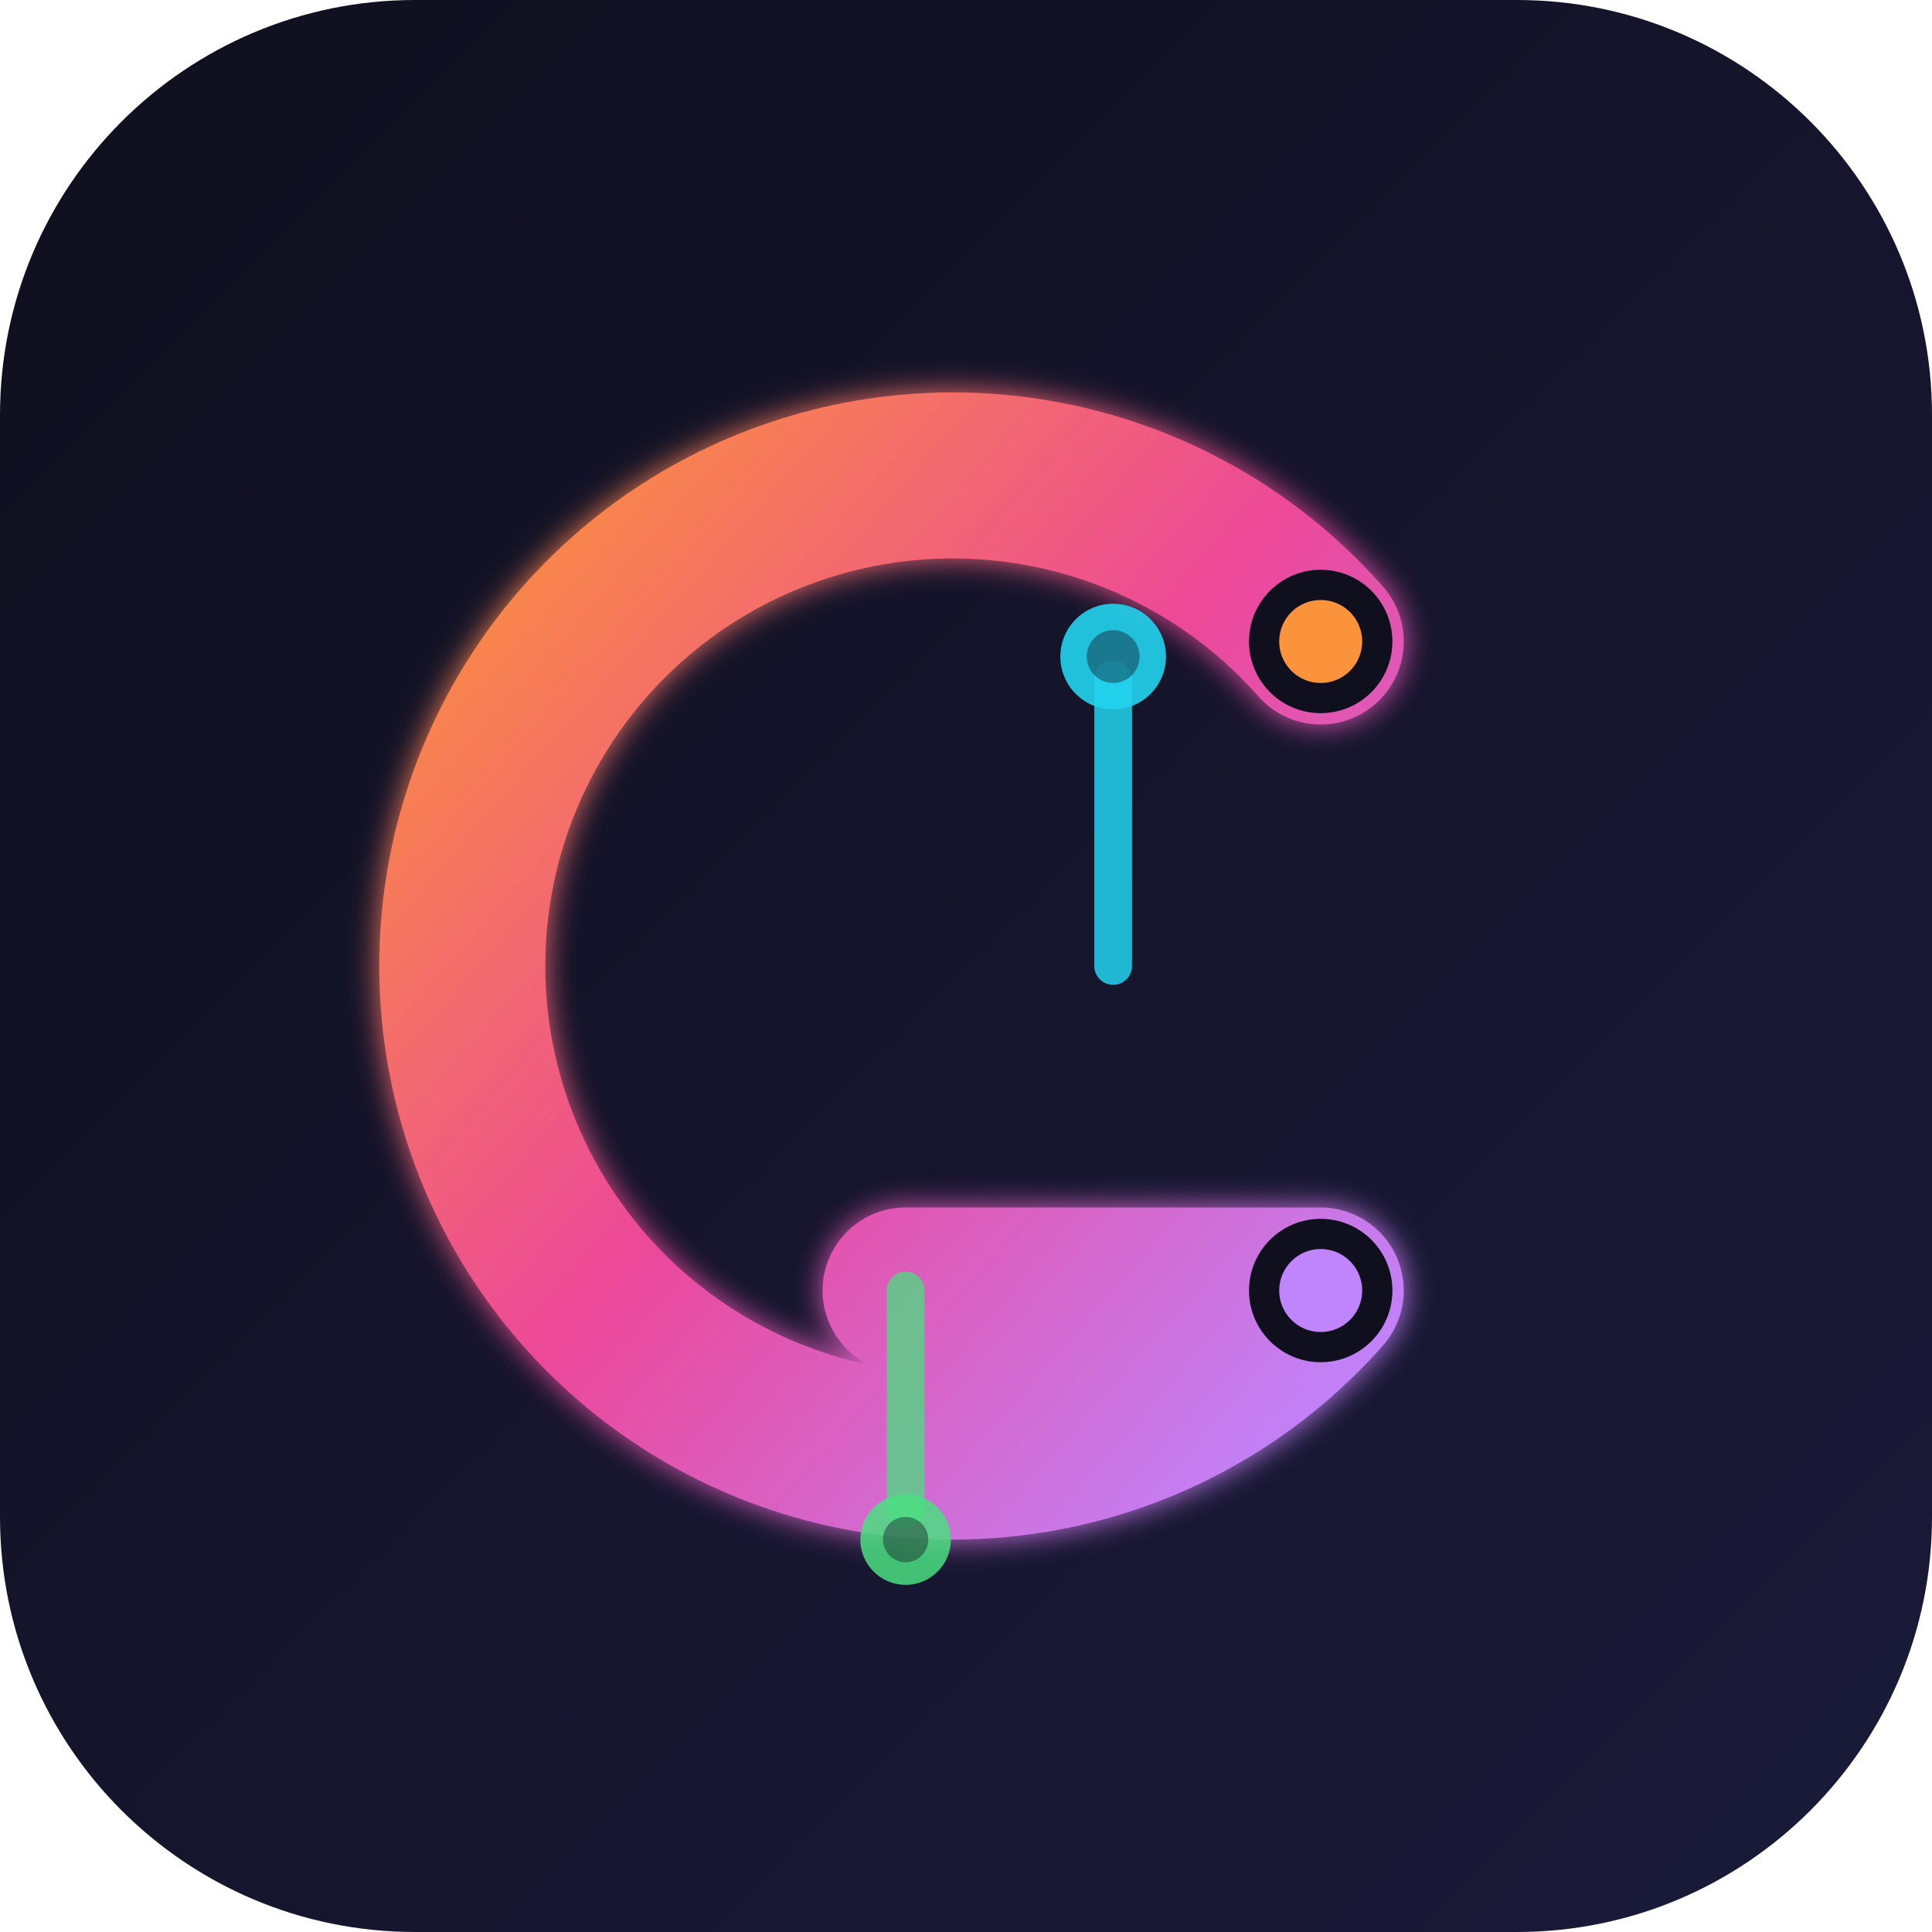
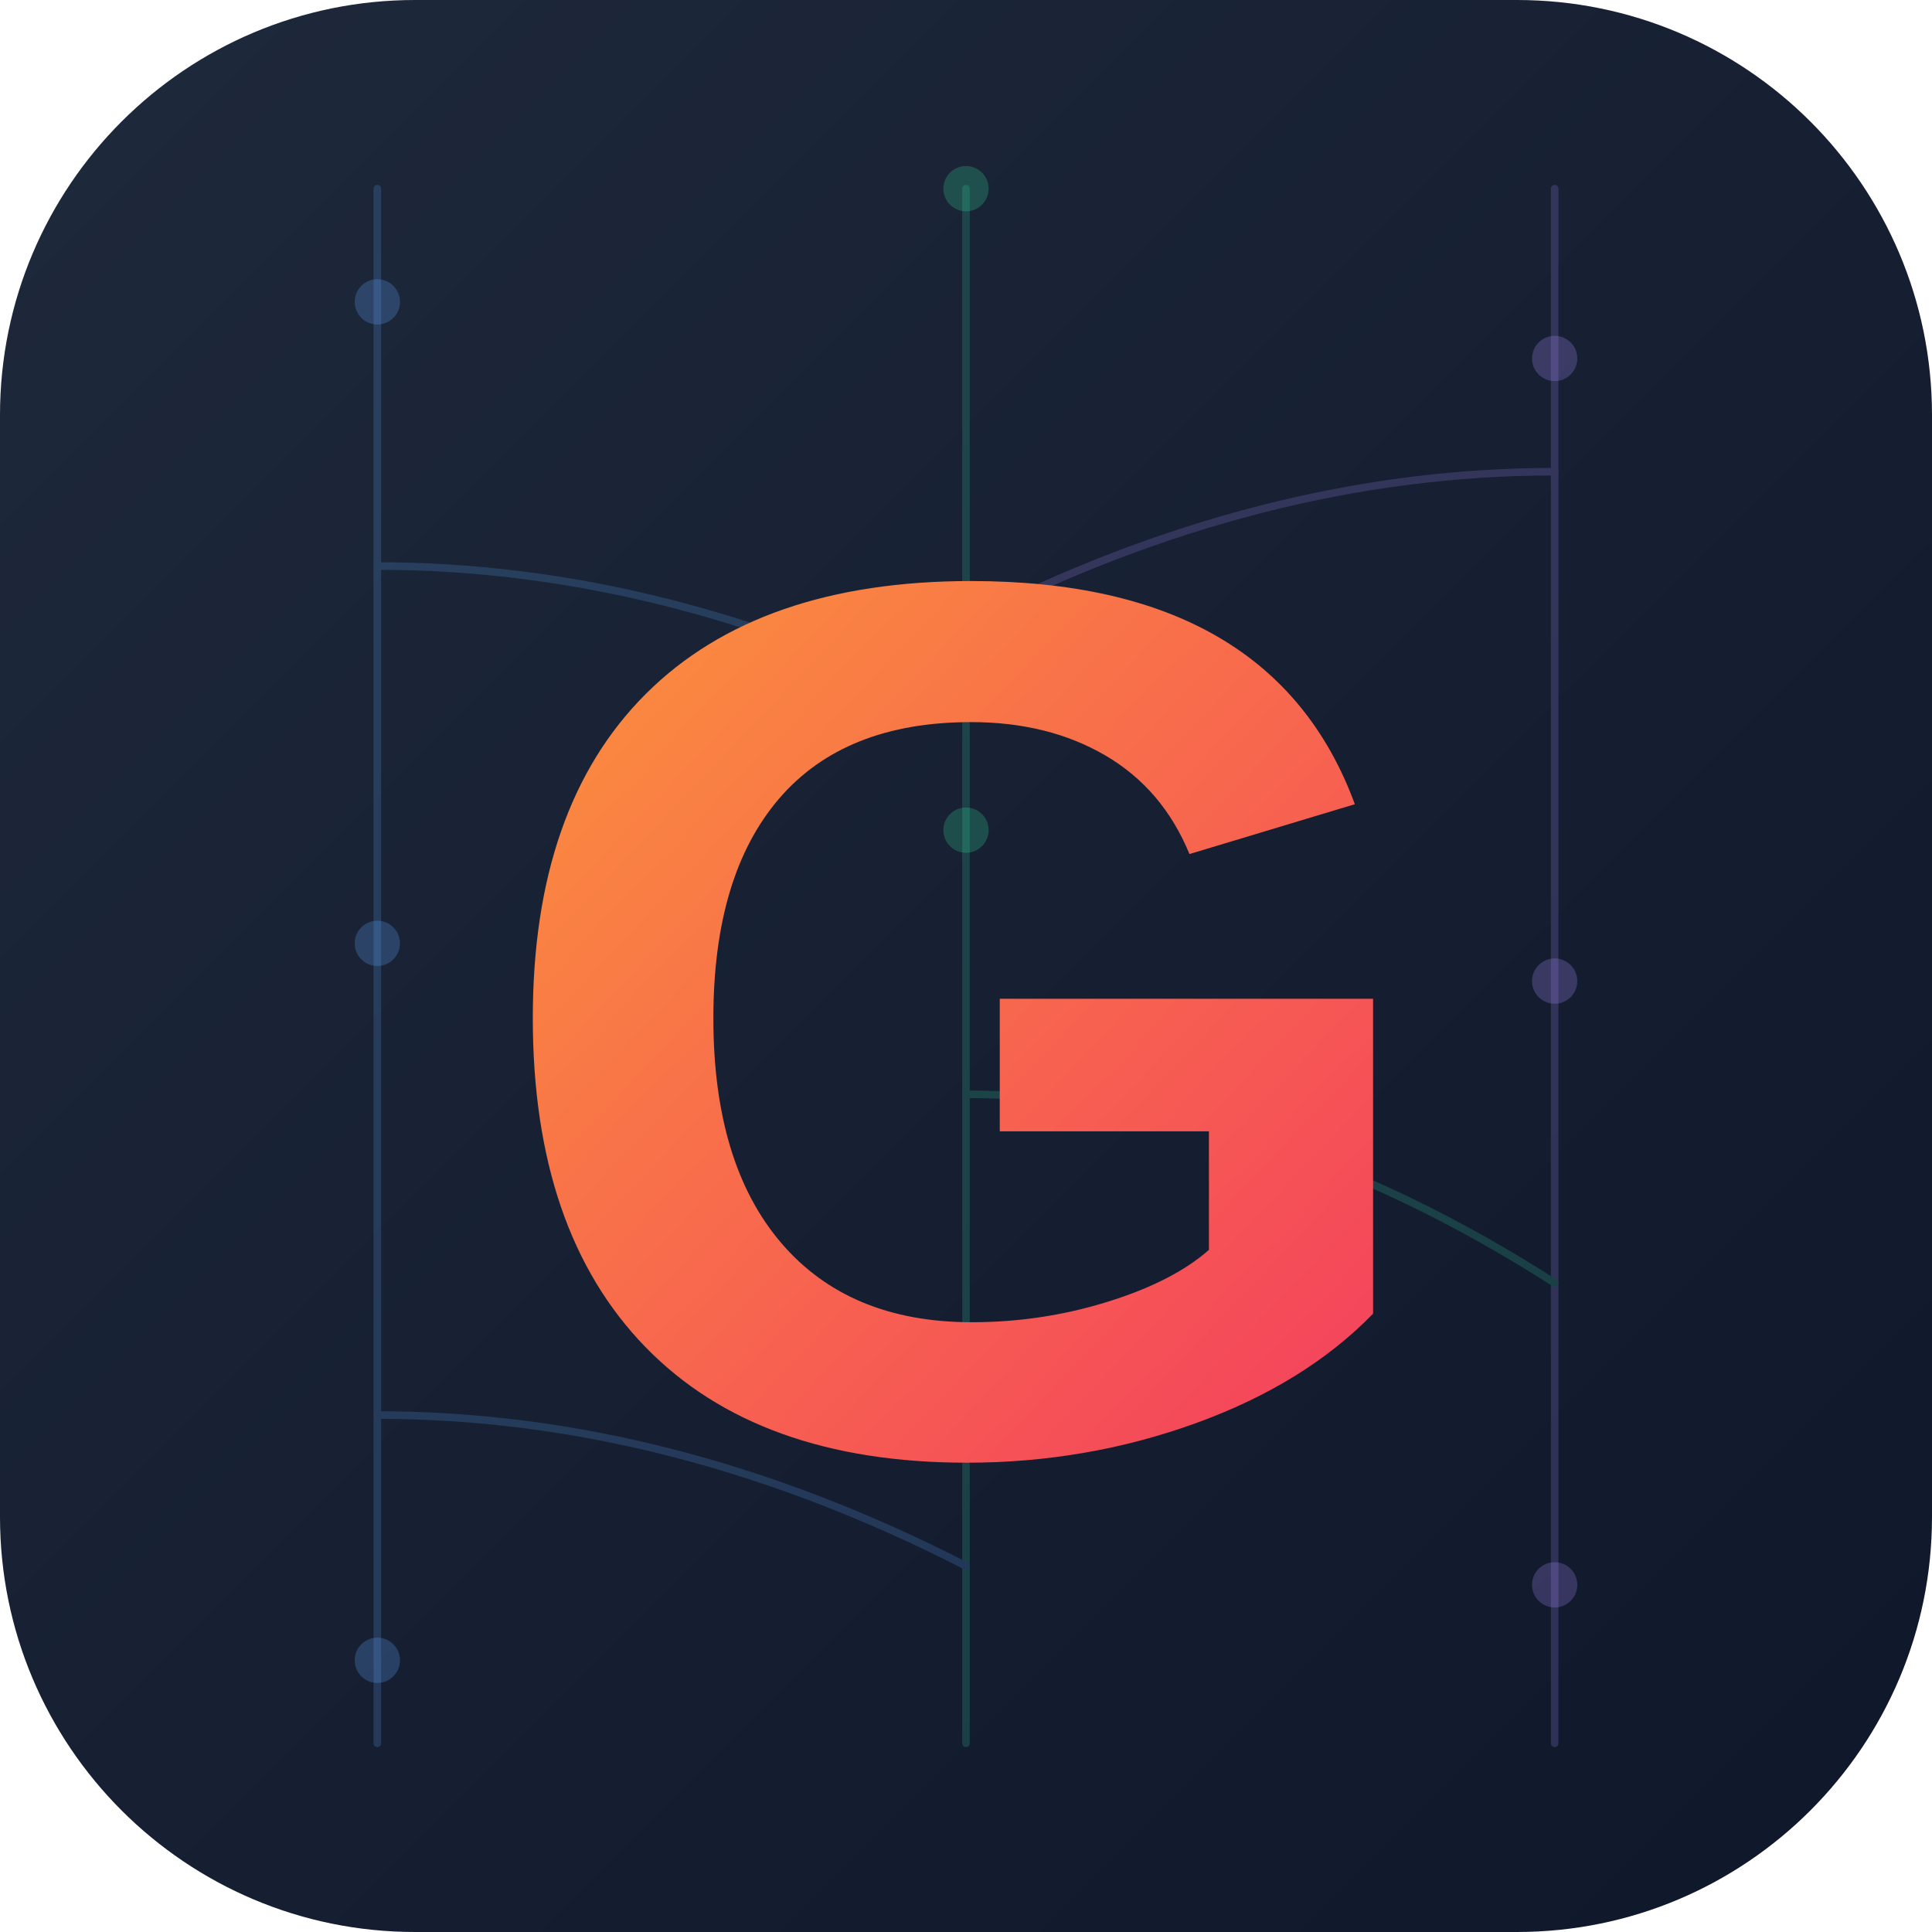
<svg xmlns="http://www.w3.org/2000/svg" width="1024" height="1024" viewBox="0 0 1024 1024">
  <defs>
    <linearGradient id="bg" x1="0%" y1="0%" x2="100%" y2="100%">
-       <stop offset="0%" stop-color="#0f0f1e" />
-       <stop offset="100%" stop-color="#1a1a3a" />
+       <stop offset="0%" stop-color="#1e293b" />
+       <stop offset="100%" stop-color="#0f172a" />
    </linearGradient>
-     <linearGradient id="gGrad" x1="0%" y1="0%" x2="100%" y2="100%">
+     <linearGradient id="gFill" x1="0%" y1="0%" x2="100%" y2="100%">
      <stop offset="0%" stop-color="#fb923c" />
-       <stop offset="50%" stop-color="#ec4899" />
-       <stop offset="100%" stop-color="#c084fc" />
+       <stop offset="100%" stop-color="#f43f5e" />
    </linearGradient>
-     <filter id="glow" x="-40%" y="-40%" width="180%" height="180%">
-       <feGaussianBlur stdDeviation="8" result="blur" />
-       <feMerge>
-         <feMergeNode in="blur" />
-         <feMergeNode in="SourceGraphic" />
-       </feMerge>
-     </filter>
  </defs>
  <rect width="1024" height="1024" rx="220" ry="220" fill="url(#bg)" />
-   <path d="M 700 340 A 260 260 0 1 0 700 684 L 480 684" stroke="url(#gGrad)" stroke-width="88" fill="none" stroke-linecap="round" stroke-linejoin="round" filter="url(#glow)" />
-   <path d="M 700 512 L 480 512" stroke="url(#gGrad)" stroke-width="88" fill="none" stroke-linecap="round" />
-   <line x1="590" y1="512" x2="590" y2="360" stroke="#22d3ee" stroke-width="20" stroke-linecap="round" opacity="0.85" />
-   <circle cx="590" cy="348" r="28" fill="#22d3ee" opacity="0.9" />
-   <circle cx="590" cy="348" r="14" fill="#0f0f1e" opacity="0.4" />
-   <line x1="480" y1="684" x2="480" y2="800" stroke="#4ade80" stroke-width="20" stroke-linecap="round" opacity="0.75" />
-   <circle cx="480" cy="816" r="24" fill="#4ade80" opacity="0.85" />
-   <circle cx="480" cy="816" r="12" fill="#0f0f1e" opacity="0.4" />
-   <circle cx="700" cy="340" r="38" fill="#0f0f1e" />
-   <circle cx="700" cy="340" r="22" fill="#fb923c" />
-   <circle cx="700" cy="684" r="38" fill="#0f0f1e" />
-   <circle cx="700" cy="684" r="22" fill="#c084fc" />
+   <g fill="none" stroke-linecap="round" opacity="0.2">
+     <line x1="200" y1="100" x2="200" y2="924" stroke="#60a5fa" stroke-width="4" />
+     <line x1="512" y1="100" x2="512" y2="924" stroke="#34d399" stroke-width="4" />
+     <line x1="824" y1="100" x2="824" y2="924" stroke="#a78bfa" stroke-width="4" />
+     <path d="M 200 300 Q 356 300 512 380" stroke="#60a5fa" stroke-width="4" />
+     <path d="M 824 250 Q 668 250 512 330" stroke="#a78bfa" stroke-width="4" />
+     <path d="M 512 580 Q 668 580 824 680" stroke="#34d399" stroke-width="4" />
+     <path d="M 200 750 Q 356 750 512 830" stroke="#60a5fa" stroke-width="4" />
+   </g>
+   <g opacity="0.25">
+     <circle cx="200" cy="160" r="12" fill="#60a5fa" />
+     <circle cx="200" cy="500" r="12" fill="#60a5fa" />
+     <circle cx="200" cy="880" r="12" fill="#60a5fa" />
+     <circle cx="512" cy="100" r="12" fill="#34d399" />
+     <circle cx="512" cy="440" r="12" fill="#34d399" />
+     <circle cx="512" cy="720" r="12" fill="#34d399" />
+     <circle cx="824" cy="190" r="12" fill="#a78bfa" />
+     <circle cx="824" cy="520" r="12" fill="#a78bfa" />
+     <circle cx="824" cy="840" r="12" fill="#a78bfa" />
+   </g>
+   <text x="512" y="540" font-family="Arial, Helvetica, sans-serif" font-size="660" font-weight="900" fill="url(#gFill)" text-anchor="middle" dominant-baseline="central">G</text>
</svg>
